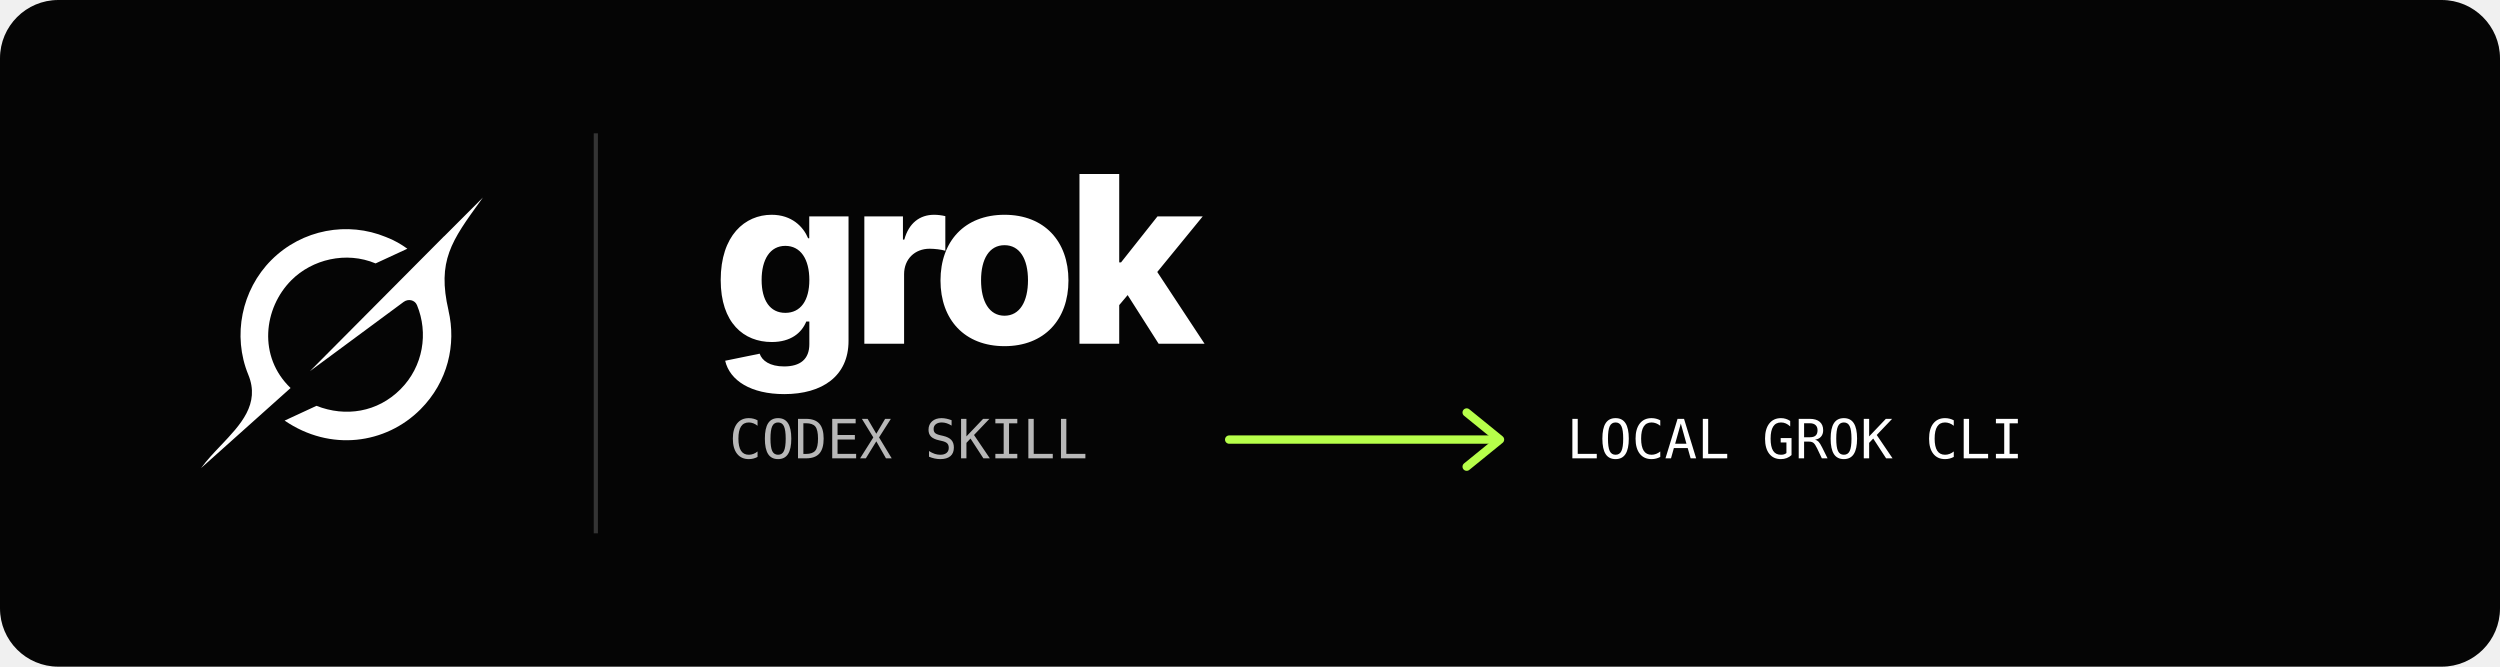
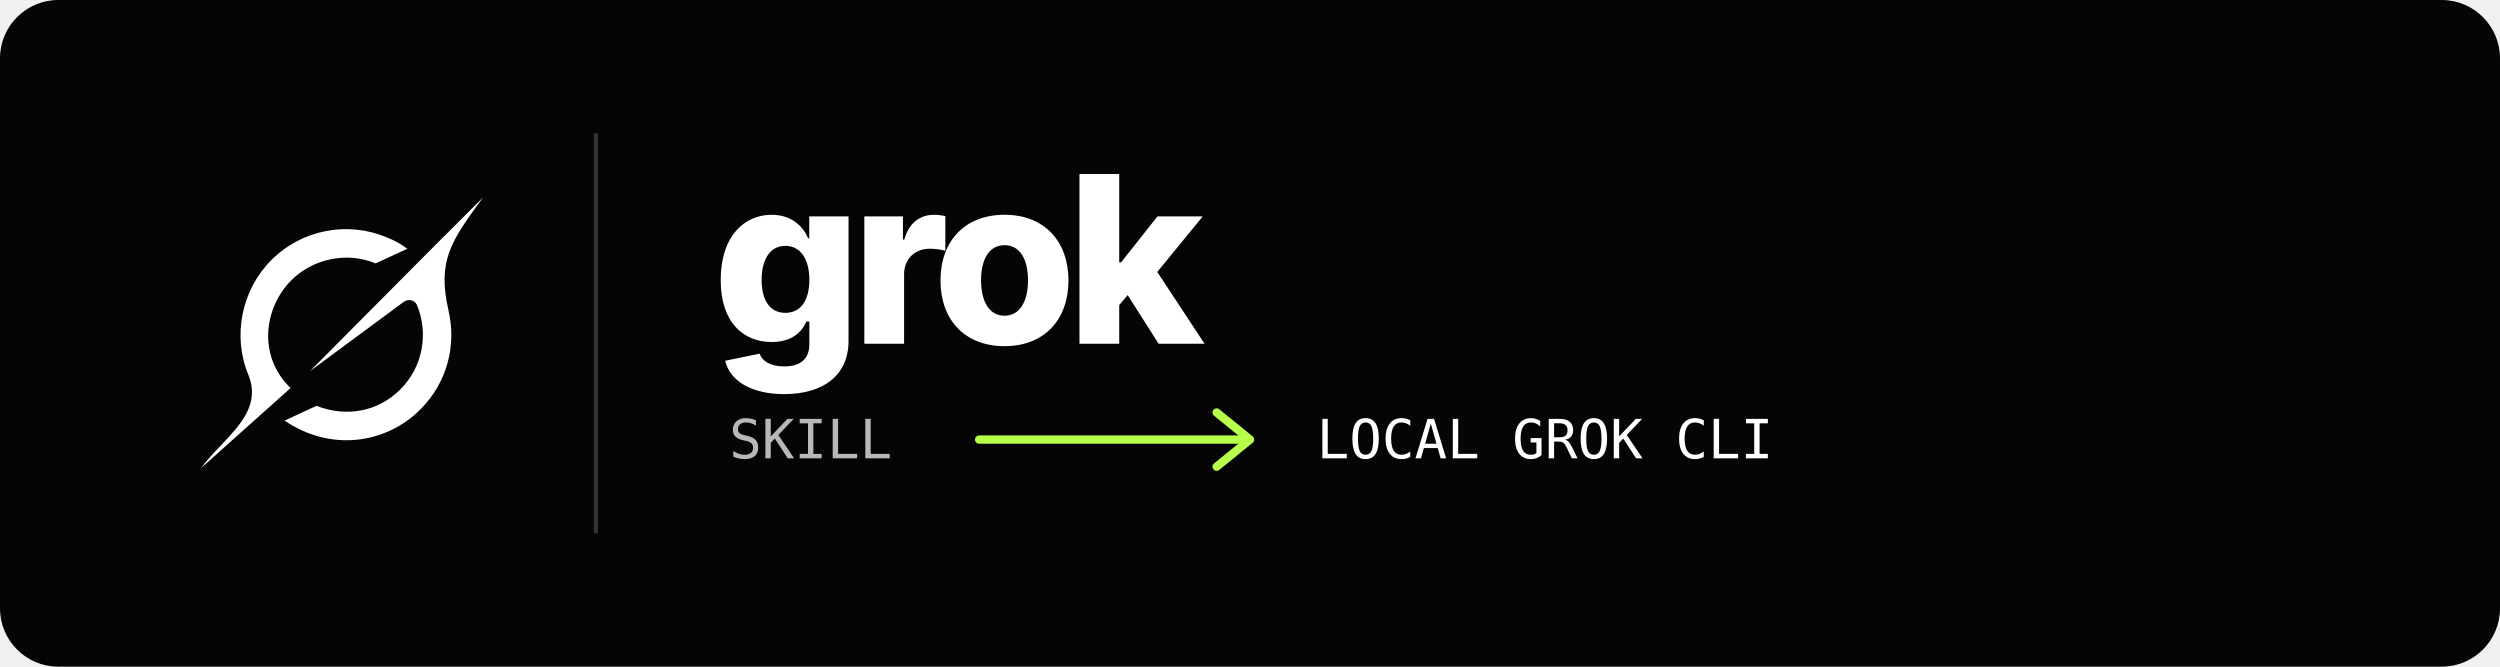
<svg xmlns="http://www.w3.org/2000/svg" width="1200" height="320" viewBox="0 0 1200 320" role="img" aria-labelledby="title desc">
  <rect width="1200" height="320" rx="28" fill="#050505" />
  <g transform="translate(72 68) scale(.36)" fill="#fff">
    <path d="M213.235 306.019l178.976-180.002v.169l51.695-51.763c-.924 1.32-1.86 2.605-2.785 3.89-39.281 54.164-58.46 80.649-43.07 146.922l-.09-.101c10.61 45.11-.744 95.137-37.398 131.836-46.216 46.306-120.167 56.611-181.063 14.928l42.462-19.675c38.863 15.278 81.392 8.57 111.947-22.03 30.566-30.6 37.432-75.159 22.065-112.252-2.92-7.025-11.67-8.795-17.792-4.263l-124.947 92.341zm-25.786 22.437l-.033.034L68.094 435.217c7.565-10.429 16.957-20.294 26.327-30.149 26.428-27.803 52.653-55.359 36.654-94.302-21.422-52.112-8.952-113.177 30.724-152.898 41.243-41.254 101.98-51.661 152.706-30.758 11.23 4.172 21.016 10.114 28.638 15.639l-42.359 19.584c-39.44-16.563-84.629-5.299-112.207 22.313-37.298 37.308-44.84 102.003-1.128 143.81z" />
  </g>
  <line x1="286" y1="64" x2="286" y2="256" stroke="#343434" stroke-width="2" />
  <text x="342" y="165" fill="#fff" font-family="-apple-system, BlinkMacSystemFont, Segoe UI, sans-serif" font-size="112" font-weight="800" letter-spacing="-5">grok</text>
-   <text x="350" y="220" fill="#b8b8b8" font-family="ui-monospace, SFMono-Regular, Menlo, monospace" font-size="26">CODEX SKILL</text>
-   <path d="M590 211h128" stroke="#b7ff4a" stroke-width="4" stroke-linecap="round" />
-   <path d="m704 198 16 13-16 13" fill="none" stroke="#b7ff4a" stroke-width="4" stroke-linecap="round" stroke-linejoin="round" />
-   <text x="752" y="220" fill="#fff" font-family="ui-monospace, SFMono-Regular, Menlo, monospace" font-size="26">LOCAL GROK CLI</text>
+   <text x="350" y="220" fill="#b8b8b8" font-family="ui-monospace, SFMono-Regular, Menlo, monospace" font-size="26">SKILL</text>
+   <path d="M470 211h128" stroke="#b7ff4a" stroke-width="4" stroke-linecap="round" />
+   <path d="m584 198 16 13-16 13" fill="none" stroke="#b7ff4a" stroke-width="4" stroke-linecap="round" stroke-linejoin="round" />
+   <text x="632" y="220" fill="#fff" font-family="ui-monospace, SFMono-Regular, Menlo, monospace" font-size="26">LOCAL GROK CLI</text>
</svg>
